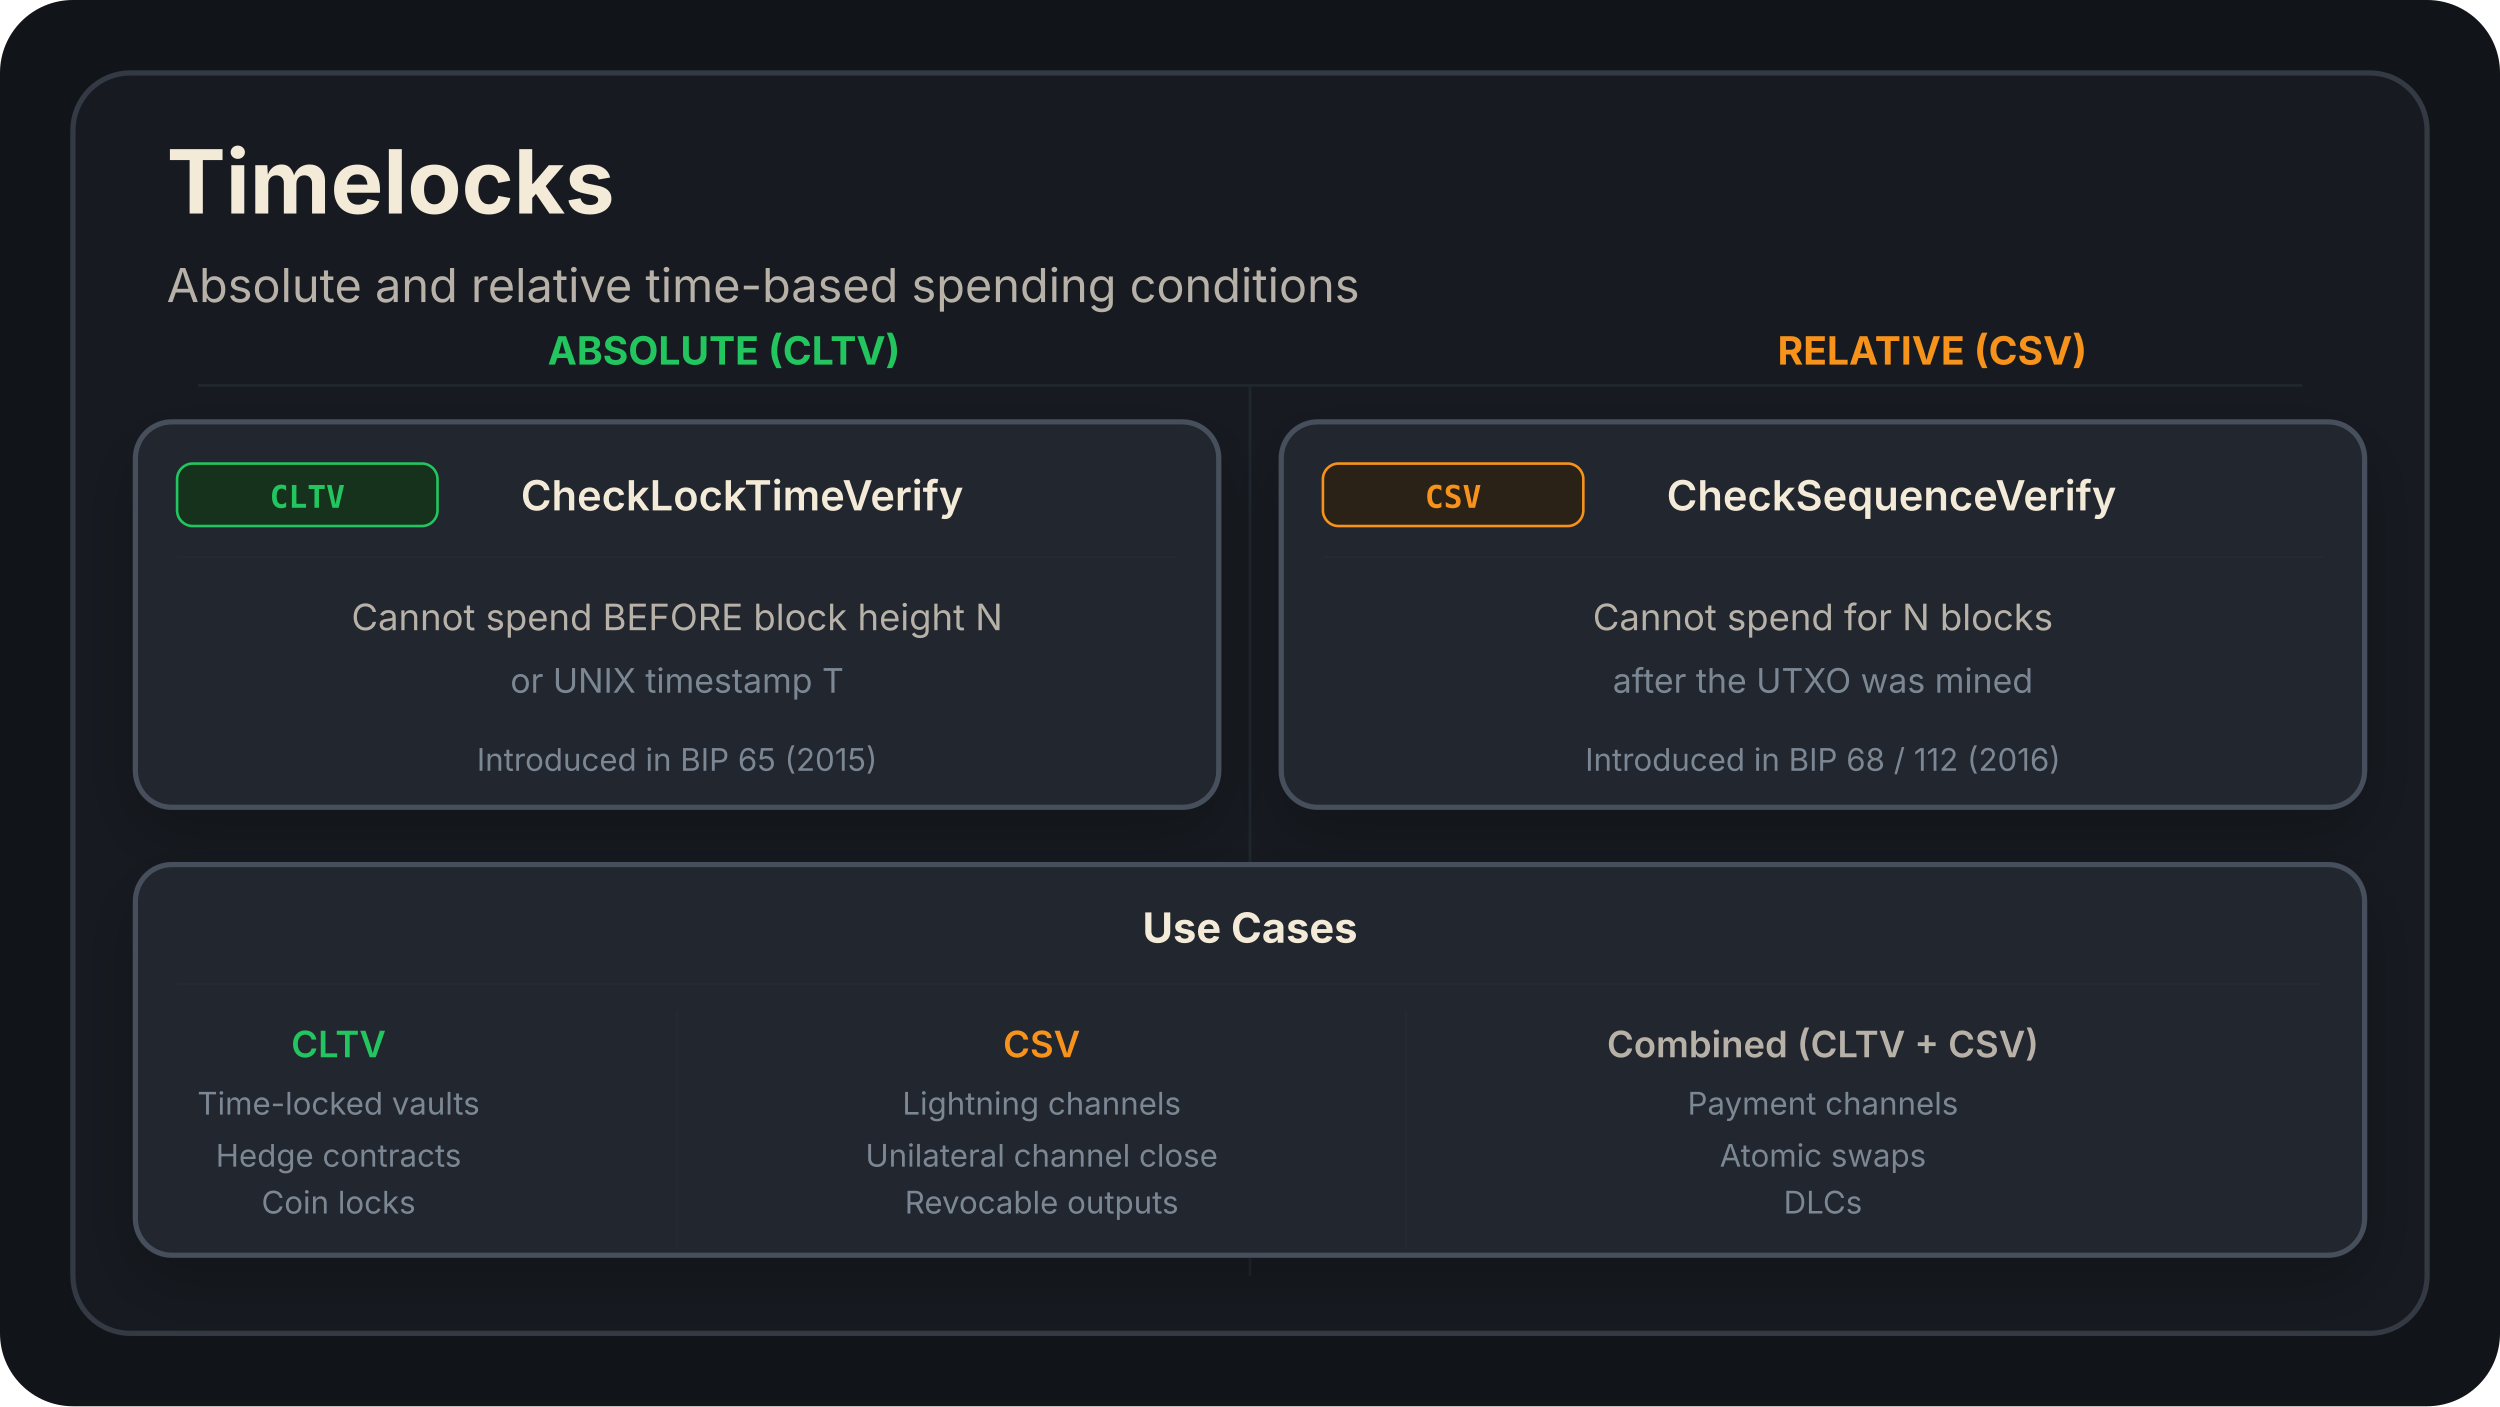
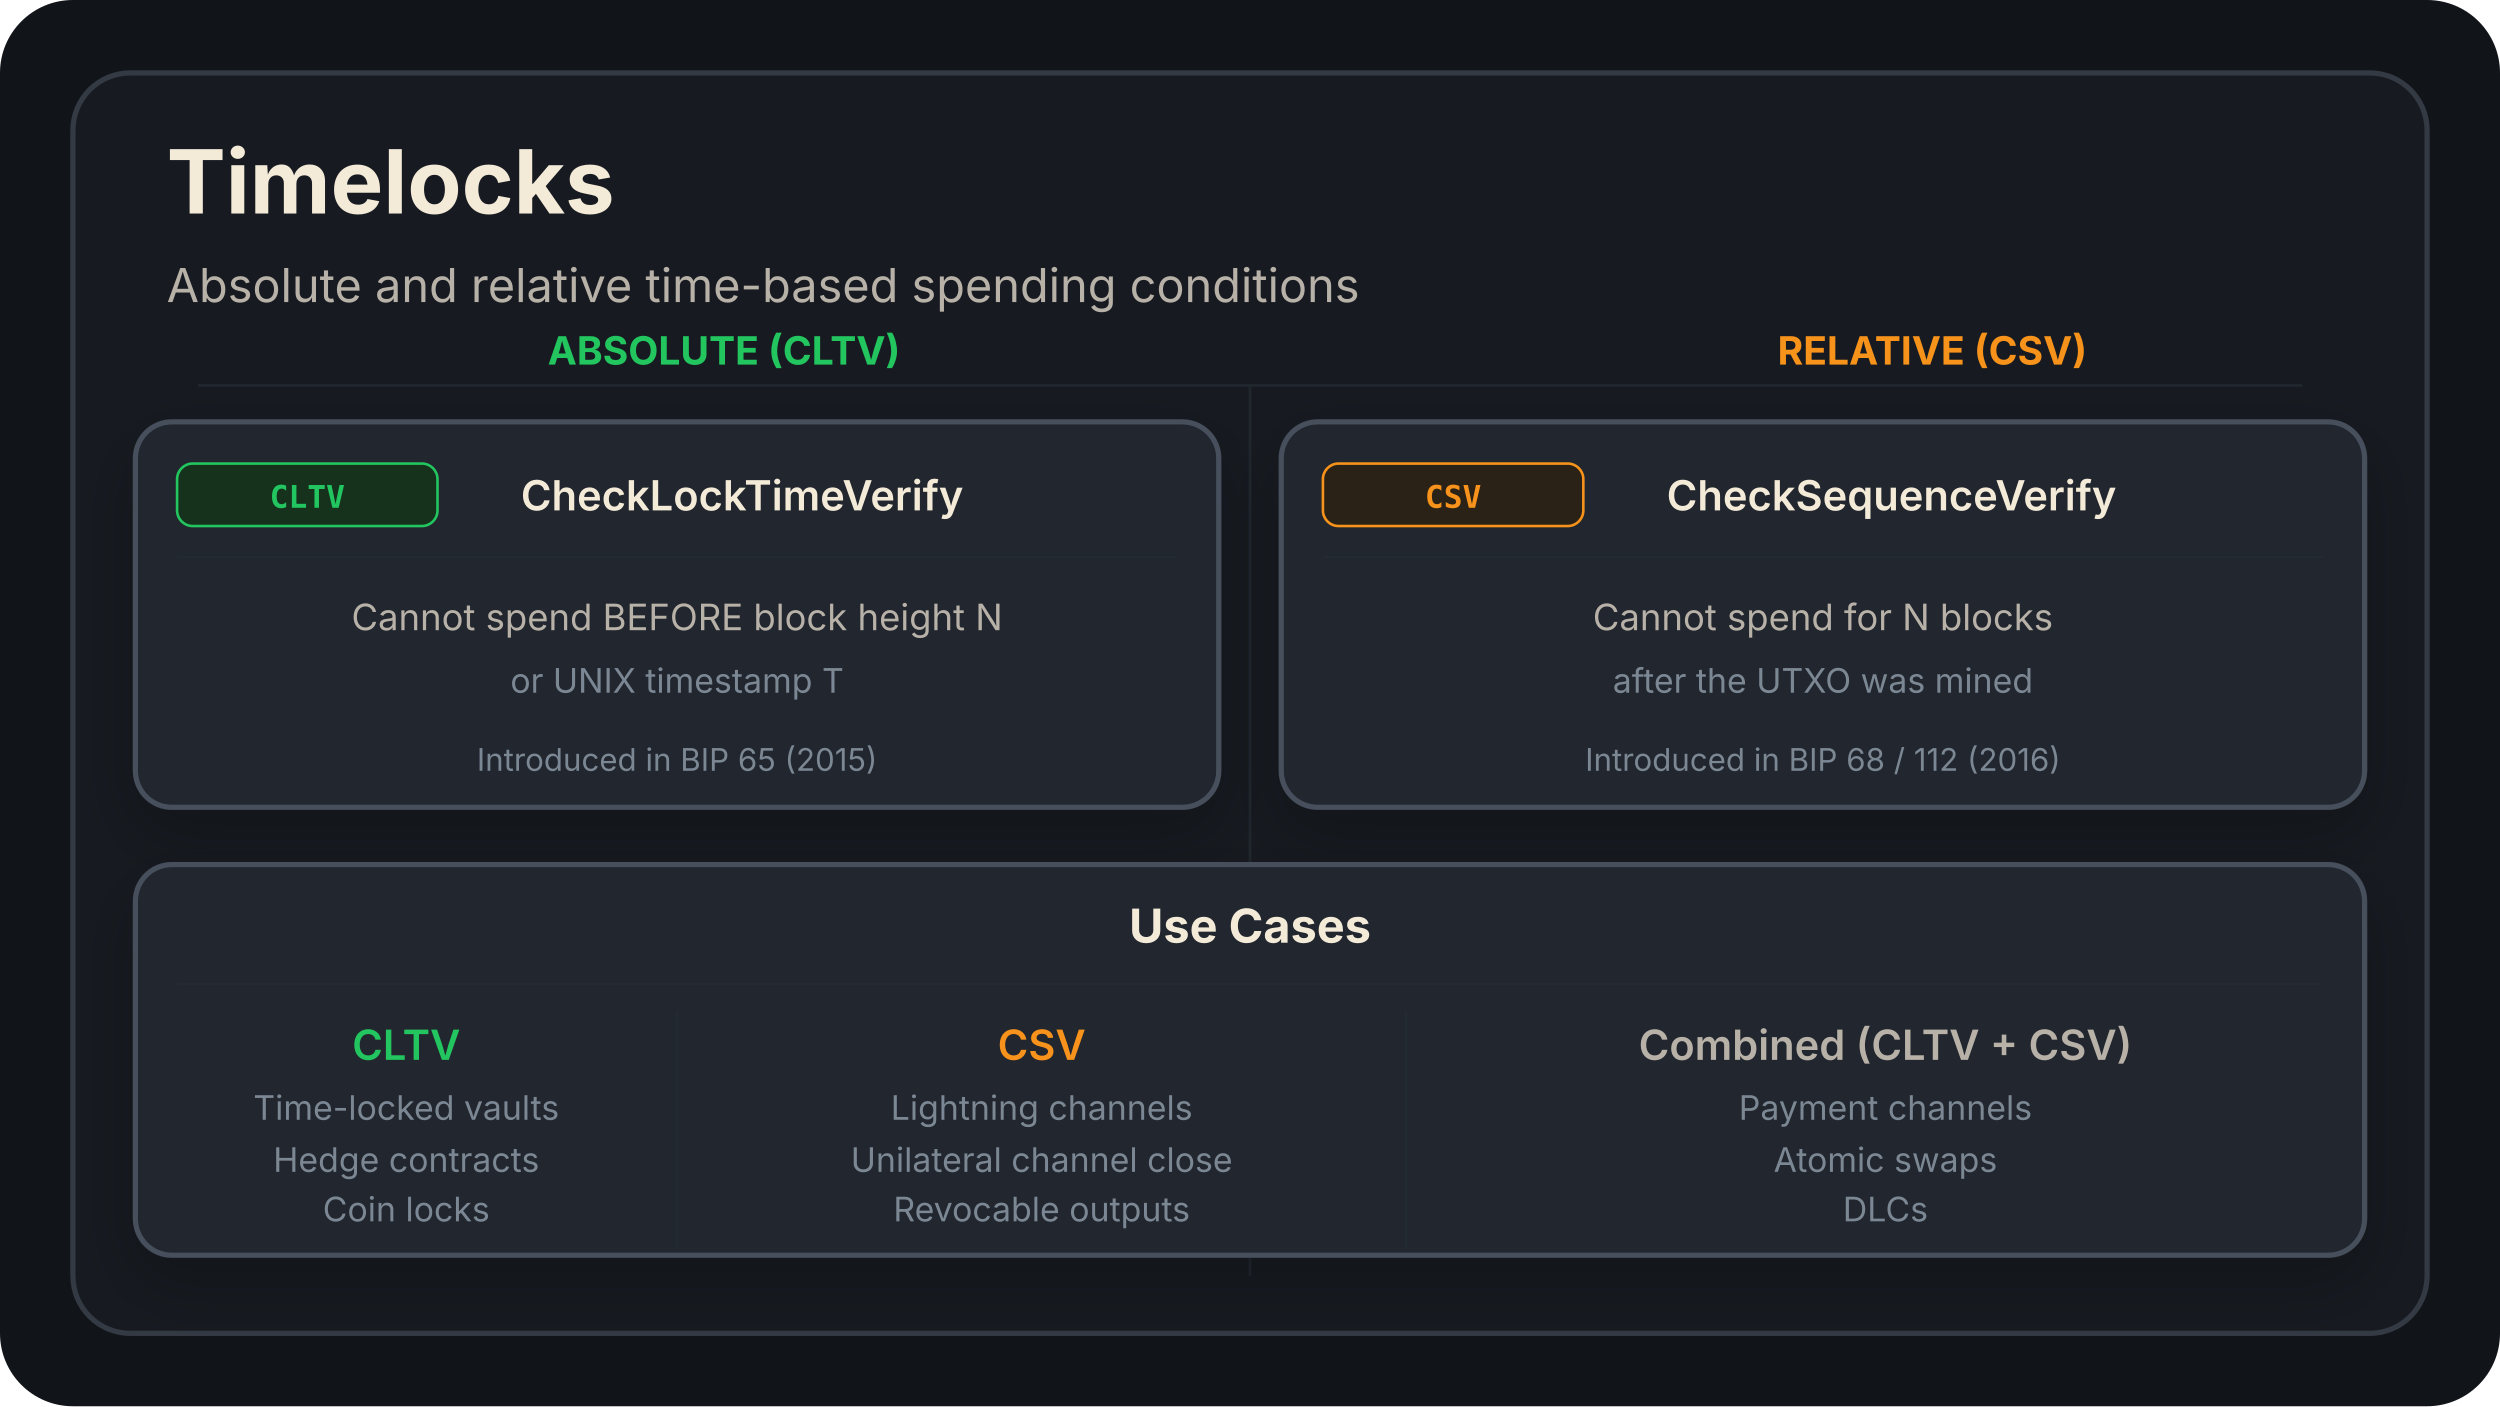
<svg xmlns="http://www.w3.org/2000/svg" width="960" height="540" viewBox="0 0 960 540" fill="none" role="img" aria-labelledby="title desc">
  <defs>
    <marker id="arrow-orange" markerWidth="10" markerHeight="10" refX="8" refY="5" orient="auto" markerUnits="userSpaceOnUse">
      <path d="M2 2L8 5L2 8" fill="none" stroke="#F7931A" stroke-width="1.8" stroke-linecap="round" stroke-linejoin="round" />
    </marker>
    <marker id="arrow-muted" markerWidth="10" markerHeight="10" refX="8" refY="5" orient="auto" markerUnits="userSpaceOnUse">
      <path d="M2 2L8 5L2 8" fill="none" stroke="#7C8794" stroke-width="1.8" stroke-linecap="round" stroke-linejoin="round" />
    </marker>
    <marker id="arrow-green" markerWidth="10" markerHeight="10" refX="8" refY="5" orient="auto" markerUnits="userSpaceOnUse">
      <path d="M2 2L8 5L2 8" fill="none" stroke="#22C55E" stroke-width="1.8" stroke-linecap="round" stroke-linejoin="round" />
    </marker>
    <filter id="soft" x="-20%" y="-20%" width="140%" height="140%">
      <feDropShadow dx="0" dy="10" stdDeviation="12" flood-color="#000000" flood-opacity="0.24" />
    </filter>
  </defs>
  <rect width="960" height="540" rx="28" fill="#111418" />
  <rect x="28" y="28" width="904" height="484" rx="22" fill="#171B21" stroke="#343A44" stroke-width="2" />
  <text x="64" y="82" fill="#F4EAD8" font-family="Inter, Arial, sans-serif" font-size="34" font-weight="700">Timelocks</text>
  <text x="64" y="116" fill="#B7B1A8" font-family="Inter, Arial, sans-serif" font-size="18">Absolute and relative time-based spending conditions</text>
  <g stroke="#28313B" stroke-width="1" opacity="0.55">
    <path d="M76 148H884" />
    <path d="M480 148V490" />
  </g>
  <text x="278" y="140" text-anchor="middle" fill="#22C55E" font-family="Inter, Arial, sans-serif" font-size="15" font-weight="700">ABSOLUTE (CLTV)</text>
  <text x="742" y="140" text-anchor="middle" fill="#F7931A" font-family="Inter, Arial, sans-serif" font-size="15" font-weight="700">RELATIVE (CSV)</text>
  <g filter="url(#soft)">
    <rect x="52" y="162" width="416" height="148" rx="14" fill="#20252D" stroke="#46505C" stroke-width="2" />
    <rect x="68" y="178" width="100" height="24" rx="6" fill="#14321E" stroke="#22C55E" stroke-width="1" />
    <text x="118" y="195" text-anchor="middle" fill="#22C55E" font-family="JetBrains Mono, monospace" font-size="12" font-weight="700">CLTV</text>
    <text x="200" y="196" fill="#F4EAD8" font-family="Inter, Arial, sans-serif" font-size="16" font-weight="600">CheckLockTimeVerify</text>
    <g stroke="#28313B" stroke-width="1" opacity="0.4">
      <path d="M68 214H452" />
    </g>
    <text x="260" y="242" text-anchor="middle" fill="#B7B1A8" font-family="Inter, Arial, sans-serif" font-size="14">Cannot spend BEFORE block height N</text>
    <text x="260" y="266" text-anchor="middle" fill="#7C8794" font-family="Inter, Arial, sans-serif" font-size="13">or UNIX timestamp T</text>
    <text x="260" y="296" text-anchor="middle" fill="#7C8794" font-family="Inter, Arial, sans-serif" font-size="12">Introduced in BIP 65 (2015)</text>
  </g>
  <g filter="url(#soft)">
    <rect x="492" y="162" width="416" height="148" rx="14" fill="#20252D" stroke="#46505C" stroke-width="2" />
    <rect x="508" y="178" width="100" height="24" rx="6" fill="#2A2116" stroke="#F7931A" stroke-width="1" />
    <text x="558" y="195" text-anchor="middle" fill="#F7931A" font-family="JetBrains Mono, monospace" font-size="12" font-weight="700">CSV</text>
    <text x="640" y="196" fill="#F4EAD8" font-family="Inter, Arial, sans-serif" font-size="16" font-weight="600">CheckSequenceVerify</text>
    <g stroke="#28313B" stroke-width="1" opacity="0.4">
      <path d="M508 214H892" />
    </g>
    <text x="700" y="242" text-anchor="middle" fill="#B7B1A8" font-family="Inter, Arial, sans-serif" font-size="14">Cannot spend for N blocks</text>
    <text x="700" y="266" text-anchor="middle" fill="#7C8794" font-family="Inter, Arial, sans-serif" font-size="13">after the UTXO was mined</text>
    <text x="700" y="296" text-anchor="middle" fill="#7C8794" font-family="Inter, Arial, sans-serif" font-size="12">Introduced in BIP 68 / 112 (2016)</text>
  </g>
  <g filter="url(#soft)">
    <rect x="52" y="332" width="856" height="150" rx="14" fill="#20252D" stroke="#46505C" stroke-width="2" />
-     <text x="480" y="362" text-anchor="middle" fill="#F4EAD8" font-family="Inter, Arial, sans-serif" font-size="16" font-weight="700">Use Cases</text>
+     <text x="480" y="362" text-anchor="middle" fill="#F4EAD8" font-family="Inter, Arial, sans-serif" font-size="18" font-weight="700">Use Cases</text>
    <g stroke="#28313B" stroke-width="1" opacity="0.4">
      <path d="M68 378H892" />
    </g>
-     <text x="130" y="406" text-anchor="middle" fill="#22C55E" font-family="Inter, Arial, sans-serif" font-size="14" font-weight="600">CLTV</text>
-     <text x="130" y="428" text-anchor="middle" fill="#7C8794" font-family="Inter, Arial, sans-serif" font-size="12">Time-locked vaults</text>
-     <text x="130" y="448" text-anchor="middle" fill="#7C8794" font-family="Inter, Arial, sans-serif" font-size="12">Hedge contracts</text>
-     <text x="130" y="466" text-anchor="middle" fill="#7C8794" font-family="Inter, Arial, sans-serif" font-size="12">Coin locks</text>
+     <text x="156" y="407" text-anchor="middle" fill="#22C55E" font-family="Inter, Arial, sans-serif" font-size="16" font-weight="600">CLTV</text>
+     <text x="156" y="430" text-anchor="middle" fill="#7C8794" font-family="Inter, Arial, sans-serif" font-size="13">Time-locked vaults</text>
+     <text x="156" y="450" text-anchor="middle" fill="#7C8794" font-family="Inter, Arial, sans-serif" font-size="13">Hedge contracts</text>
+     <text x="156" y="469" text-anchor="middle" fill="#7C8794" font-family="Inter, Arial, sans-serif" font-size="13">Coin locks</text>
    <g stroke="#28313B" stroke-width="1" opacity="0.4">
      <path d="M260 388V480" />
    </g>
-     <text x="400" y="406" text-anchor="middle" fill="#F7931A" font-family="Inter, Arial, sans-serif" font-size="14" font-weight="600">CSV</text>
-     <text x="400" y="428" text-anchor="middle" fill="#7C8794" font-family="Inter, Arial, sans-serif" font-size="12">Lightning channels</text>
-     <text x="400" y="448" text-anchor="middle" fill="#7C8794" font-family="Inter, Arial, sans-serif" font-size="12">Unilateral channel close</text>
-     <text x="400" y="466" text-anchor="middle" fill="#7C8794" font-family="Inter, Arial, sans-serif" font-size="12">Revocable outputs</text>
+     <text x="400" y="407" text-anchor="middle" fill="#F7931A" font-family="Inter, Arial, sans-serif" font-size="16" font-weight="600">CSV</text>
+     <text x="400" y="430" text-anchor="middle" fill="#7C8794" font-family="Inter, Arial, sans-serif" font-size="13">Lightning channels</text>
+     <text x="400" y="450" text-anchor="middle" fill="#7C8794" font-family="Inter, Arial, sans-serif" font-size="13">Unilateral channel close</text>
+     <text x="400" y="469" text-anchor="middle" fill="#7C8794" font-family="Inter, Arial, sans-serif" font-size="13">Revocable outputs</text>
    <g stroke="#28313B" stroke-width="1" opacity="0.4">
      <path d="M540 388V480" />
    </g>
-     <text x="700" y="406" text-anchor="middle" fill="#B7B1A8" font-family="Inter, Arial, sans-serif" font-size="14" font-weight="600">Combined (CLTV + CSV)</text>
-     <text x="700" y="428" text-anchor="middle" fill="#7C8794" font-family="Inter, Arial, sans-serif" font-size="12">Payment channels</text>
-     <text x="700" y="448" text-anchor="middle" fill="#7C8794" font-family="Inter, Arial, sans-serif" font-size="12">Atomic swaps</text>
-     <text x="700" y="466" text-anchor="middle" fill="#7C8794" font-family="Inter, Arial, sans-serif" font-size="12">DLCs</text>
+     <text x="724" y="407" text-anchor="middle" fill="#B7B1A8" font-family="Inter, Arial, sans-serif" font-size="16" font-weight="600">Combined (CLTV + CSV)</text>
+     <text x="724" y="430" text-anchor="middle" fill="#7C8794" font-family="Inter, Arial, sans-serif" font-size="13">Payment channels</text>
+     <text x="724" y="450" text-anchor="middle" fill="#7C8794" font-family="Inter, Arial, sans-serif" font-size="13">Atomic swaps</text>
+     <text x="724" y="469" text-anchor="middle" fill="#7C8794" font-family="Inter, Arial, sans-serif" font-size="13">DLCs</text>
  </g>
</svg>
